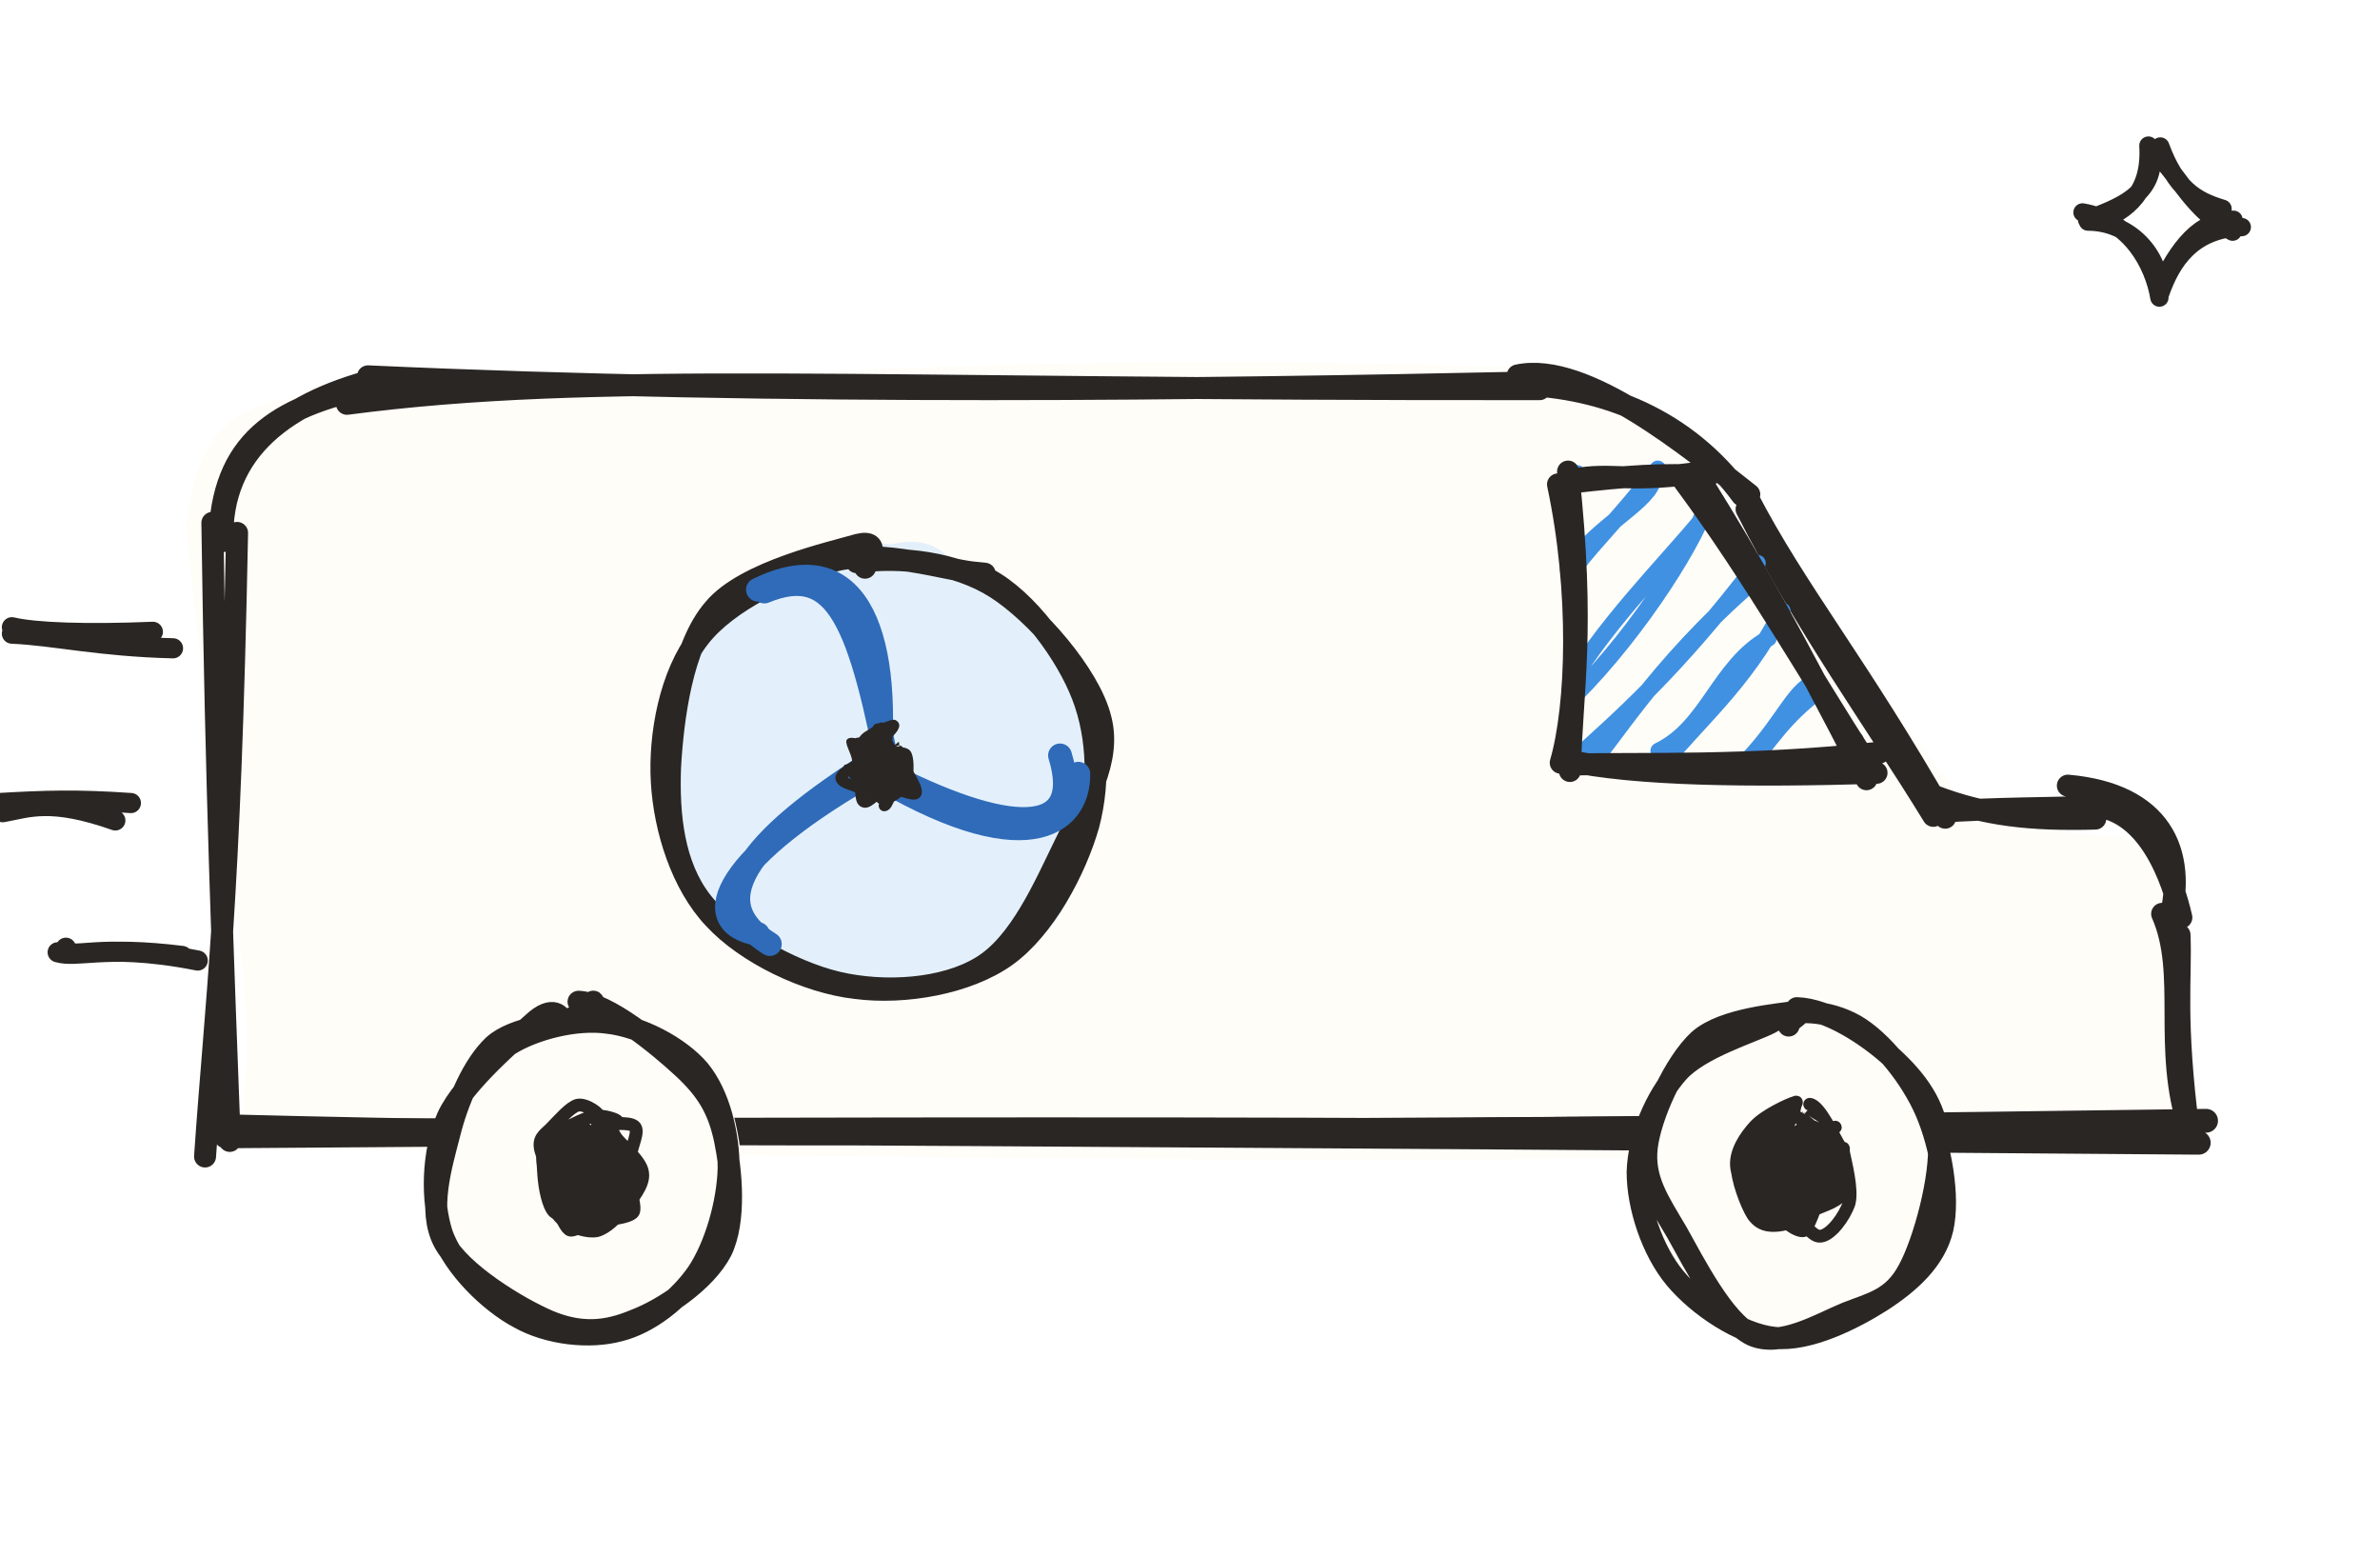
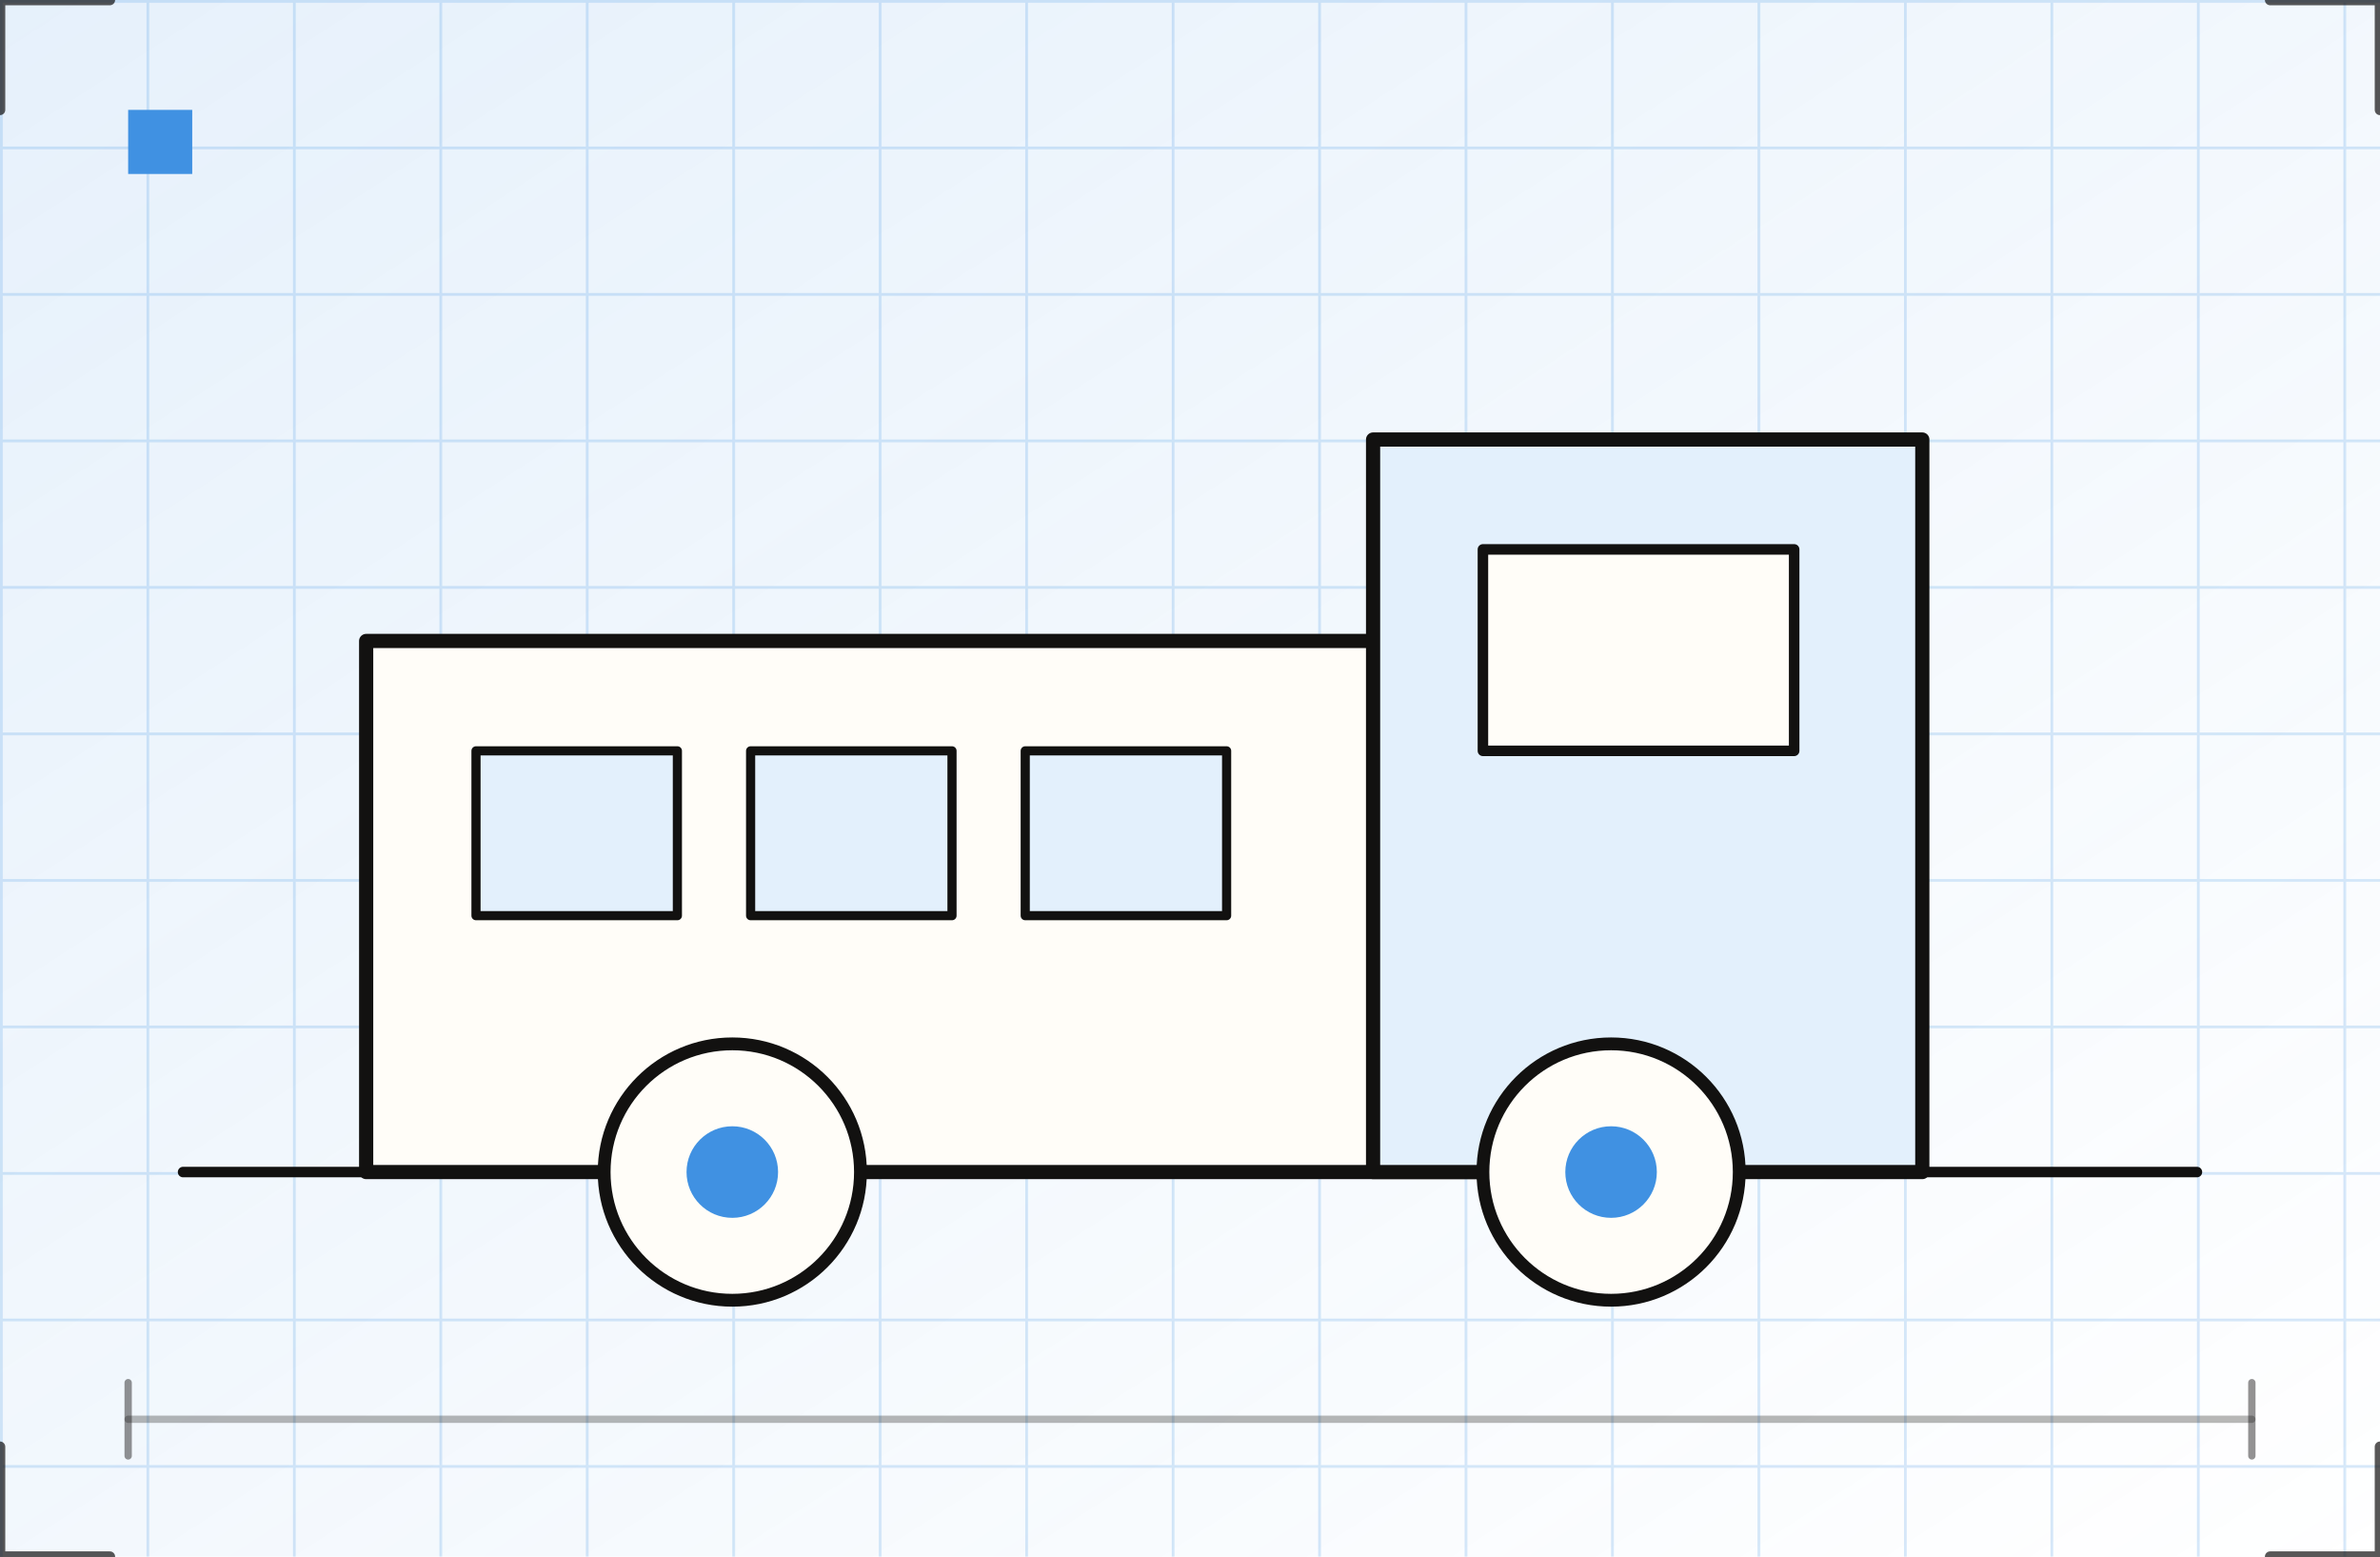
<svg xmlns="http://www.w3.org/2000/svg" viewBox="0 0 260 170" fill="none" stroke-linecap="round" stroke-linejoin="round">
-   <path d="M1.3 68.5 C3.8 69.1, 9.5 69.3, 16.7 69 M1.3 69.2 C5.9 69.4, 10.8 70.6, 18.9 70.8 M0.3 88.7 C3.1 88.2, 5.5 87.1, 12.6 89.6 M-0.1 87.7 C5.1 87.4, 8.4 87.3, 14.3 87.7 M7.2 103.5 C7.4 105.2, 10.5 102.7, 21.6 104.9 M6.3 104 C8.4 104.6, 11.1 103.3, 19.9 104.4" stroke="#2a2623" stroke-width="2.2" />
-   <path d="M25.9 126.2 C28.9 106.9, 24.8 100.1, 20.3 57.6 C22 44, 27.3 43.4, 42.3 42.4 C67.4 42.9, 99.8 37.8, 168.6 40.2 C171.8 42.2, 186.3 45.5, 188.8 56.8 C197.1 66.2, 207.3 77.4, 215.1 88.4 C216.6 89.8, 222.6 90, 226.5 91.1 C234.2 91.2, 239 92.6, 236 98.9 C240.6 108.7, 237.4 121, 241.2 124 C196.9 127.1, 151.9 127.4, 25 125.3" stroke="none" fill="#fffdf8" />
-   <path d="M22.4 126.3 C23.6 108.9, 25.1 99.4, 25.9 58.2 M25.1 124.6 C24.4 105.8, 23.6 86.3, 23.2 57.1 M24 58 C24.6 47.7, 30.8 44.2, 41.6 42 M24.3 59.1 C24 49.1, 31.4 43.7, 42 41.2 M37.9 44.1 C65.3 40.5, 93.3 42.6, 168.2 42.5 M40.2 41.1 C86.3 43.2, 133.1 42.5, 165.7 41.8 M166 42 C175.3 42.3, 184.2 45.8, 190.3 54.1 M165.8 41 C173.2 39.4, 184.7 49, 191.1 54 M190.9 54.3 C196.3 64.7, 202.9 72.5, 212.5 89.3 M190.8 55.6 C197.4 68.6, 204.7 78.5, 211.2 89.1 M211.5 87 C216.8 89, 221.7 89.6, 228.9 89.4 M211.2 88.7 C218.4 88.2, 224.3 88.3, 228.1 88.1 M228 88 C234.7 87.9, 237.4 96.3, 238.3 100.2 M225.9 85.8 C236 86.7, 239 92.9, 237 100.6 M236.2 99.8 C239.1 106.4, 236.2 114.4, 239.2 123.4 M238.1 102.1 C238.3 107, 237.5 111.1, 239.1 123.6 M237.4 124.8 C188.8 123, 138 123.1, 23.4 123.4 M238.6 123.2 C182.5 122.8, 127.9 123.5, 24.6 124.2" stroke="#2a2623" stroke-width="2.4" />
-   <path d="M172.3 51.7 C172.3 51.7, 172.3 51.7, 172.3 51.7 M172.3 51.7 C172.3 51.7, 172.3 51.7, 172.3 51.7 M171.3 62.2 C173.7 58, 179.7 55.1, 180.5 52.7 M172.1 61.9 C174.3 59, 176.8 56.7, 181.1 51.2 M172 76 C179.2 68.8, 185.7 58.4, 186.7 54.3 M172.3 73.4 C177.1 66, 184.3 59.2, 187.5 54.7 M173.5 83.7 C176 81.3, 180.6 73, 191.4 63.6 M171.4 83.5 C176.9 78.5, 183 73.3, 192 61.5 M181.2 82 C186.6 79.4, 187.8 72.7, 193.2 69.7 M180.8 84.5 C185.6 78.5, 190.3 75, 194.7 66.7 M189.8 84.1 C194.3 79.8, 195.6 76, 197.8 74.7 M190.7 84.1 C193.3 81, 194.9 78.2, 198.9 75.3 M200.2 83.8 C200.7 82.5, 202.2 81.4, 202.7 80.8 M200.2 83.6 C201.2 82.7, 202.1 81.7, 202.6 80.8" stroke="#4091e2" stroke-width="1.8" />
-   <path d="M171.8 52.4 C176.3 51.5, 177.7 52.9, 187.1 51.4 M171.6 52.7 C177.7 52, 181.6 51.7, 186.6 52 M184 52.6 C191.5 62.7, 198.7 75.3, 203.4 82.5 M186 52.8 C191.3 61.3, 195.6 69, 203.9 85.1 M205.3 82.2 C191.1 83.8, 179.2 83.3, 171.1 83.5 M205 84.4 C191.3 84.8, 178.6 84.7, 171 83 M170.5 83.3 C172.3 77.1, 172.7 64.6, 170.2 52.9 M171.5 84.2 C171.7 75.3, 173.2 69.1, 171.3 51.5" stroke="#2a2623" stroke-width="2.4" />
-   <path d="M24.9 123 C67.4 124.1, 110 124.2, 241 122.4 M24.1 123.4 C74.4 123.7, 125.3 123.9, 240.2 124.8" stroke="#2a2623" stroke-width="2.6" />
-   <path d="M90.4 60.4 C95.1 58.9, 101.8 60.6, 106.4 62.9 C111 65.1, 116 69.3, 118.1 73.8 C120.1 78.4, 120.1 85.2, 118.7 90.3 C117.4 95.5, 114.1 101.8, 109.9 104.6 C105.8 107.4, 98.8 107.6, 93.9 107 C88.9 106.5, 83.8 105.2, 80.3 101.5 C76.7 97.8, 73.2 90.3, 72.5 84.9 C71.7 79.6, 71.7 73.6, 75.8 69.4 C80 65.1, 92.5 60.7, 97.2 59.5 C101.9 58.2, 104.2 61.1, 103.9 61.8 M86.6 61.5 C90.7 58.9, 95.9 58.7, 100.5 60.2 C105.2 61.6, 111.2 66.2, 114.3 70.3 C117.4 74.4, 119.1 79.4, 119.2 84.6 C119.2 89.8, 118.3 97.4, 114.6 101.4 C110.9 105.4, 101.9 108.1, 96.8 108.5 C91.7 108.9, 87.9 106.6, 83.8 103.8 C79.8 101, 73.9 96.5, 72.3 91.6 C70.7 86.7, 72.1 79.3, 74.4 74.4 C76.7 69.5, 84.5 64, 86.1 62.1 C87.8 60.3, 84.5 62.8, 84.4 63.4" stroke="none" fill="#e3f0fc" />
-   <path d="M107 62.8 C111.4 64.6, 115.9 70.5, 117.9 75.1 C119.9 79.6, 120.2 85.2, 118.9 90.1 C117.5 95, 114.1 101.4, 109.9 104.4 C105.7 107.4, 98.8 108.6, 93.5 107.9 C88.1 107.3, 81.5 104.1, 78 100.3 C74.5 96.6, 72.6 90.6, 72.3 85.4 C72 80.3, 73.2 73.7, 76.4 69.6 C79.5 65.6, 86.3 62.4, 91.3 61.2 C96.2 60, 103.5 62.2, 106.1 62.5 C108.8 62.8, 107 62.5, 107.1 62.9 M93.6 61.4 C98.3 60.7, 104.4 61.4, 108.8 64.2 C113.2 67, 119 73.7, 120.2 78.4 C121.5 83.1, 118.5 87.7, 116.3 92.3 C114.1 96.8, 111.4 103.1, 107.2 105.6 C103.1 108.1, 96.6 108.5, 91.5 107.3 C86.4 106.1, 79.6 102.3, 76.6 98.4 C73.6 94.5, 73 89.1, 73.2 83.8 C73.5 78.5, 74.5 70.5, 78 66.5 C81.4 62.4, 91 60.3, 93.7 59.5 C96.5 58.8, 94.7 61.6, 94.5 62" stroke="#2a2623" stroke-width="2.4" />
-   <path d="M96 84 C110.1 91.4, 118.6 91.6, 115.8 82.5 M94.8 84.2 C112 94.7, 117.9 90, 117.8 84.5 M96 84 C79.2 93.4, 75.9 100.8, 82.8 102 M96.1 82.7 C80.8 92.2, 77 98.7, 84.1 103.1 M96 84 C97.4 68.4, 93.2 59.3, 82.8 64.4 M97.4 85.9 C94 67.9, 91.5 61.3, 83.5 64.6" stroke="#2f6bb9" stroke-width="2.6" />
-   <path d="M97.7 81.4 C98.5 81.7, 99.3 81.5, 99.6 82.3 C99.9 83, 99.9 85, 99.4 85.9 C98.9 86.9, 97.5 87.8, 96.6 87.9 C95.8 88, 95 86.7, 94.4 86.4 C93.8 86.2, 93.4 86.9, 93.2 86.3 C93 85.7, 93.2 84.1, 93.1 83.1 C93 82.2, 92.1 81, 92.6 80.7 C93 80.3, 94.9 81, 95.8 81.2 C96.7 81.5, 97.6 82.3, 98 82.3 C98.4 82.2, 98.2 81.1, 98.2 81 M96.6 81.5 C97.2 81.8, 98.3 81.1, 98.6 81.6 C98.9 82.1, 98.5 83.8, 98.5 84.5 C98.6 85.2, 99.4 85.4, 99.1 85.8 C98.8 86.2, 97.4 86.7, 96.6 86.9 C95.9 87.1, 95.4 87.4, 94.7 86.9 C93.9 86.4, 92.4 84.5, 92.2 83.8 C92 83.2, 93.4 83.7, 93.6 83.1 C93.9 82.6, 92.9 80.9, 93.5 80.6 C94.2 80.3, 97.2 81.3, 97.7 81.4 C98.1 81.6, 96.6 81.7, 96.2 81.6" stroke="none" fill="#2a2623" />
-   <path d="M95.9 79.6 C96.4 79.8, 97.1 81.7, 97.6 82.2 C98 82.8, 97.9 82.2, 98.3 82.9 C98.7 83.7, 100.3 86, 100.1 86.6 C99.9 87.1, 97.9 86, 96.9 86.1 C96 86.3, 94.9 87.8, 94.4 87.6 C93.9 87.5, 94.1 86, 93.9 85.4 C93.8 84.9, 93.4 85.1, 93.6 84.4 C93.7 83.8, 94.6 82.2, 94.8 81.6 C95 80.9, 94.7 80.9, 94.9 80.5 C95.2 80.2, 95.9 79.7, 96.3 79.5 M96.7 80.3 C97.3 80.1, 96.5 81.5, 96.8 82 C97.1 82.4, 98.3 82.3, 98.4 83.1 C98.4 83.9, 97.6 85.9, 97.3 86.8 C97 87.6, 96.8 88, 96.6 88 C96.5 88, 97.2 87.3, 96.4 86.8 C95.6 86.3, 92.2 85.8, 91.9 85.1 C91.5 84.5, 93.9 83.6, 94.3 82.8 C94.7 82.1, 93.9 81.3, 94.5 80.7 C95 80.1, 97.4 79.2, 97.6 79.2 C97.9 79.2, 96.6 80.7, 96 80.8" stroke="#2a2623" stroke-width="1.2" />
-   <path d="M72.4 112.3 C75.5 114, 77.5 118.7, 78.8 122.3 C80.1 126, 81.2 130.7, 80.1 134.1 C79 137.4, 75 140.5, 72 142.4 C69.1 144.3, 65.7 145.7, 62.3 145.3 C59 144.9, 54.4 142.6, 51.8 139.9 C49.3 137.2, 47 133, 47 129.3 C47 125.5, 49.5 120.5, 51.8 117.6 C54.2 114.7, 57.4 112.2, 61.2 111.7 C64.9 111.2, 71.7 113.9, 74.4 114.7 C77.1 115.6, 77.5 116.5, 77.2 116.8 M67.1 110 C70.3 110.3, 75.6 113, 78 116.5 C80.3 120, 81.5 127, 81 130.9 C80.6 134.8, 77.6 137.8, 75 140.2 C72.5 142.5, 69.4 144.5, 65.8 145 C62.3 145.5, 56.3 145.4, 53.7 143.1 C51.1 140.9, 50.7 135.2, 50.2 131.6 C49.6 128, 49.1 124.6, 50.3 121.6 C51.5 118.7, 54.4 115.7, 57.2 114 C59.9 112.3, 65.4 111.8, 66.9 111.5 C68.4 111.3, 66.3 112.2, 66.4 112.6" stroke="none" fill="#fffdf8" />
-   <path d="M55.6 114.1 C58.3 112.4, 62.9 111.2, 66.4 111.7 C69.9 112.1, 74.2 114.3, 76.4 116.9 C78.6 119.6, 79.6 123.9, 79.6 127.6 C79.5 131.3, 78.2 136, 76.2 139 C74.2 141.9, 70.9 144.5, 67.7 145.3 C64.4 146.2, 59.9 145.7, 56.7 143.9 C53.5 142.2, 49.6 138.4, 48.3 134.8 C47.1 131.1, 47.2 125.9, 48.9 122 C50.7 118.1, 56.6 113.2, 58.6 111.4 C60.7 109.7, 61.4 111.3, 61.4 111.5 M63.2 109.4 C66.3 109.5, 71.9 114.1, 74.6 116.6 C77.3 119.1, 78.5 121.2, 79.2 124.5 C79.9 127.9, 80.4 133.3, 78.8 136.6 C77.1 139.9, 72.5 143, 69.3 144.2 C66.2 145.5, 63.4 145.7, 60 144.3 C56.5 142.8, 50.3 139, 48.5 135.6 C46.7 132.2, 48.2 127.3, 49.1 123.8 C50 120.2, 51.7 116.3, 53.9 114.2 C56.2 112.1, 60.9 111.9, 62.7 111.1 C64.5 110.3, 64.9 109.3, 64.8 109.4" stroke="#2a2623" stroke-width="2.4" />
-   <path d="M65.8 123.5 C66.7 123.8, 67.8 124.2, 68.2 125.4 C68.6 126.5, 68.4 129.3, 68.2 130.3 C68 131.4, 67.9 131.1, 67.1 131.5 C66.2 132, 64.5 132.8, 63.3 133 C62.1 133.2, 60.8 133.6, 60 132.8 C59.2 132, 58.8 129.8, 58.7 128.3 C58.6 126.8, 58.4 124.8, 59.2 123.8 C60 122.9, 62.1 122.8, 63.3 122.8 C64.5 122.8, 66.2 123.6, 66.6 123.9 C67.1 124.1, 66 124.4, 66.1 124.2 M63.6 122.3 C64.7 122.6, 65.8 124.5, 66.6 125.4 C67.5 126.3, 68.2 126.5, 68.7 127.7 C69.2 128.9, 70.4 131.7, 69.8 132.7 C69.2 133.8, 66.4 133.8, 65 134.1 C63.6 134.5, 62.5 135.6, 61.6 134.7 C60.6 133.8, 59.6 130.1, 59.3 128.8 C59.1 127.5, 59.7 127.8, 60.2 126.8 C60.8 125.7, 61.9 123.5, 62.8 122.7 C63.7 121.9, 65 121.8, 65.5 121.9 C66.1 122, 66.5 123.4, 66.1 123.4" stroke="none" fill="#2a2623" />
-   <path d="M66.1 123.1 C67.1 123.3, 66.8 123.7, 67.5 124.5 C68.2 125.3, 70.1 126.9, 70.2 128.1 C70.4 129.4, 69 131, 68.2 132 C67.3 133, 66.3 134.1, 65.2 134.4 C64.2 134.6, 62.6 134.1, 61.7 133.4 C60.8 132.8, 60.3 131.7, 59.9 130.2 C59.6 128.8, 59 126.1, 59.4 124.9 C59.9 123.6, 61.7 123.3, 62.6 122.8 C63.6 122.3, 64.3 122, 65.1 121.9 C65.9 121.8, 67.2 122.2, 67.4 122.4 M65.2 123.1 C66.5 122.7, 68.7 122.5, 69.3 123 C69.9 123.5, 69 125.1, 68.9 126.2 C68.8 127.4, 69 128.8, 68.5 129.9 C68.1 131, 66.9 132.1, 66.1 132.8 C65.3 133.6, 64.5 134.8, 63.6 134.2 C62.8 133.7, 61.7 131.1, 61 129.6 C60.2 128.1, 59.1 126.3, 59 125.2 C58.9 124.1, 59.7 123.8, 60.4 123 C61.1 122.3, 62.3 120.9, 63.1 120.7 C64 120.5, 65.7 121.7, 65.5 122.1" stroke="#2a2623" stroke-width="1.4" />
-   <path d="M201.8 111.3 C204.7 112.1, 207 114.9, 208.6 118 C210.1 121, 211.7 125.6, 211.4 129.5 C211.1 133.4, 209.2 138.7, 206.9 141.4 C204.5 144.2, 200.9 145.8, 197.4 146 C193.9 146.2, 188.3 144.8, 185.6 142.5 C182.9 140.3, 182.1 136.3, 181.2 132.5 C180.4 128.7, 179.1 123.2, 180.8 119.8 C182.4 116.3, 187.4 113, 191.3 111.7 C195.1 110.5, 201.5 111.8, 203.9 112.4 C206.4 113, 206 114.9, 205.9 115.2 M195.6 111.8 C198.9 112.1, 204 113.1, 206.9 115.7 C209.8 118.3, 212.6 124.2, 213.1 127.7 C213.5 131.1, 211.7 133.4, 209.5 136.4 C207.4 139.5, 203.2 144.8, 200.1 145.9 C197 147, 194.3 145, 191.1 143 C187.8 141, 182.1 137.3, 180.6 134.2 C179.1 131, 181.2 127.5, 182.1 124.3 C183 121.1, 183.7 117.5, 186.1 115.1 C188.4 112.6, 194.2 110, 196.2 109.5 C198.1 109, 197.5 111.4, 197.7 111.9" stroke="none" fill="#fffdf8" />
-   <path d="M192.9 111.3 C196.1 110.1, 199.7 110.3, 202.7 112 C205.6 113.7, 208.8 117.7, 210.4 121.4 C212 125.1, 213 130.7, 212.2 134.2 C211.4 137.6, 208.6 140.1, 205.5 142.1 C202.5 144, 197.6 146.5, 193.8 146.1 C190.1 145.7, 185.5 142.6, 183 139.6 C180.5 136.6, 178.9 131.8, 178.9 128 C179 124.2, 180.9 119.8, 183.3 117.1 C185.7 114.4, 191.5 112.7, 193.4 111.7 C195.2 110.7, 194.3 110.8, 194.5 111 M196.3 110.1 C199.7 110.2, 204.1 113.1, 206.7 115.5 C209.3 117.9, 211.5 120.7, 211.8 124.6 C212.1 128.5, 210.2 135.6, 208.5 138.7 C206.8 141.9, 204.5 142.3, 201.7 143.4 C198.8 144.6, 194.5 147.2, 191.4 145.8 C188.3 144.3, 185.1 138, 183.2 134.6 C181.2 131.2, 179.5 128.8, 179.9 125.3 C180.3 121.9, 182.9 116.1, 185.6 113.6 C188.3 111.2, 194.5 110.8, 196.1 110.5 C197.8 110.3, 195 111.6, 195.4 112" stroke="#2a2623" stroke-width="2.4" />
-   <path d="M196.7 121.3 C197.7 121.7, 200.2 124.1, 201 125.1 C201.7 126.2, 201.4 126.5, 201.3 127.5 C201.3 128.6, 201.2 130.5, 200.4 131.4 C199.7 132.4, 197.9 132.8, 196.6 133.2 C195.3 133.6, 193.5 134.5, 192.5 133.9 C191.5 133.3, 190.7 131.2, 190.5 129.7 C190.3 128.1, 191.1 125.8, 191.5 124.6 C191.8 123.4, 191.7 122.8, 192.8 122.6 C193.9 122.4, 196.9 123.2, 197.9 123.2 C198.9 123.2, 198.9 122.5, 198.8 122.6 M197.4 121.3 C198.5 121, 199.6 122, 200.2 122.9 C200.7 123.8, 200.8 125.3, 200.7 126.5 C200.6 127.8, 200.1 128.9, 199.6 130.4 C199 131.8, 198.3 134.5, 197.4 135 C196.4 135.5, 194.7 134.2, 193.9 133.3 C193.1 132.3, 193.4 130.3, 192.6 129.3 C191.9 128.4, 189.2 128.6, 189.3 127.6 C189.4 126.5, 192.1 124.2, 193.4 123.1 C194.6 121.9, 196.2 120.5, 196.7 120.5 C197.1 120.6, 196.2 122.8, 195.8 123.4" stroke="none" fill="#2a2623" />
-   <path d="M198.2 123.1 C199 123.6, 199.4 123.8, 200 125 C200.5 126.1, 201.7 128.8, 201.4 130 C201.1 131.2, 199.2 131.6, 198 132.2 C196.8 132.9, 195.4 133.7, 194.3 133.8 C193.2 133.9, 192.3 133.8, 191.5 132.7 C190.8 131.6, 189.7 128.7, 189.8 127.3 C189.8 125.8, 190.7 124.8, 191.8 123.9 C192.8 123, 195.1 122, 196.2 122 C197.2 122.1, 197.5 123.8, 198.3 124 C199 124.2, 200.5 123, 200.5 123.1 M197.7 120.6 C198.8 120.7, 200.4 124.3, 201 125.2 C201.6 126, 201.3 124.8, 201.4 125.9 C201.6 126.9, 202.4 129.9, 202 131.4 C201.5 132.9, 200 134.9, 198.9 135 C197.8 135.2, 196.6 132.6, 195.5 132.2 C194.4 131.7, 193.4 133.1, 192.4 132.3 C191.4 131.5, 189.8 128.9, 189.7 127.3 C189.6 125.7, 190.7 124.1, 191.7 123 C192.8 121.8, 195.4 120.6, 196.1 120.4 C196.7 120.1, 195.3 121.4, 195.6 121.5" stroke="#2a2623" stroke-width="1.4" />
-   <path d="M236 16 C237.7 20.6, 239.8 21.9, 242.8 22.8 M235.9 17.2 C237.9 19.1, 239.7 23.1, 243.9 25.3 M244 24 C240.4 24, 238 26.9, 235.8 31.7 M244.9 24.8 C239.4 25, 237.2 28.6, 236 32 M236 32 C236 27.8, 232.6 24.2, 228.1 24.2 M235.9 32.5 C235.3 28.9, 232.8 24.1, 227.5 23.2 M228 24 C231.2 22.7, 235.7 21.4, 235 16.4 M229.2 24.2 C232.4 23, 235 21, 234.7 15.9 M236 16 C236 16, 236 16, 236 16 M236 16 C236 16, 236 16, 236 16" stroke="#2a2623" stroke-width="2" />
+   <defs>
+     <pattern id="grd" width="16" height="16" patternUnits="userSpaceOnUse">
+       <path d="M16 0H0V16" stroke="#4091e2" stroke-opacity="0.2" stroke-width="0.6" />
+     </pattern>
+     <linearGradient id="wash" x1="0" y1="0" x2="1" y2="1">
+       <stop offset="0" stop-color="#4091e2" stop-opacity="0.13" />
+       <stop offset="1" stop-color="#4091e2" stop-opacity="0" />
+     </linearGradient>
+     <linearGradient id="bar" x1="0" y1="0" x2="0" y2="1">
+       <stop offset="0" stop-color="#6eb4f5" />
+       <stop offset="1" stop-color="#2f6bb9" />
+     </linearGradient>
+     <radialGradient id="core" cx="50%" cy="45%" r="55%">
+       <stop offset="0" stop-color="#4091e2" stop-opacity=".34" />
+       <stop offset="1" stop-color="#4091e2" stop-opacity="0" />
+     </radialGradient>
+   </defs>
+   <rect width="260.0" height="170.0" fill="url(#grd)" />
+   <rect width="260.0" height="170.0" fill="url(#wash)" />
+   <path d="M0 12V0H12M248.0 0H260.0V12M260.0 158.0V170.0H248.0M12 170.0H0V158.0" stroke="#121110" stroke-opacity=".7" stroke-width="1.15" />
+   <rect x="14" y="12" width="7" height="7" fill="#4091e2" />
+   <path d="M14 155.0H246.0" stroke="#121110" stroke-opacity=".3" stroke-width=".8" />
+   <path d="M14 151.0v8M246.0 151.0v8" stroke="#121110" stroke-opacity=".45" stroke-width=".8" />
+   <path d="M20 128H240" fill="none" stroke="#121110" stroke-width="1.15" />
+   <rect x="40" y="70" width="150" height="58" fill="#fffdf8" stroke="#121110" stroke-width="1.55" />
+   <rect x="150" y="48" width="60" height="80" fill="#e3f0fc" stroke="#121110" stroke-width="1.55" />
+   <rect x="162" y="60" width="34" height="22" fill="#fffdf8" stroke="#121110" stroke-width="1.15" />
+   <rect x="52" y="82" width="22" height="18" fill="#e3f0fc" stroke="#121110" stroke-width="1" />
+   <rect x="82" y="82" width="22" height="18" fill="#e3f0fc" stroke="#121110" stroke-width="1" />
+   <rect x="112" y="82" width="22" height="18" fill="#e3f0fc" stroke="#121110" stroke-width="1" />
+   <circle cx="80" cy="128" r="14" fill="#fffdf8" stroke="#121110" stroke-width="1.4" />
+   <circle cx="176" cy="128" r="14" fill="#fffdf8" stroke="#121110" stroke-width="1.4" />
+   <circle cx="80" cy="128" r="5" fill="#4091e2" stroke="none" stroke-width="0" />
+   <circle cx="176" cy="128" r="5" fill="#4091e2" stroke="none" stroke-width="0" />
</svg>
